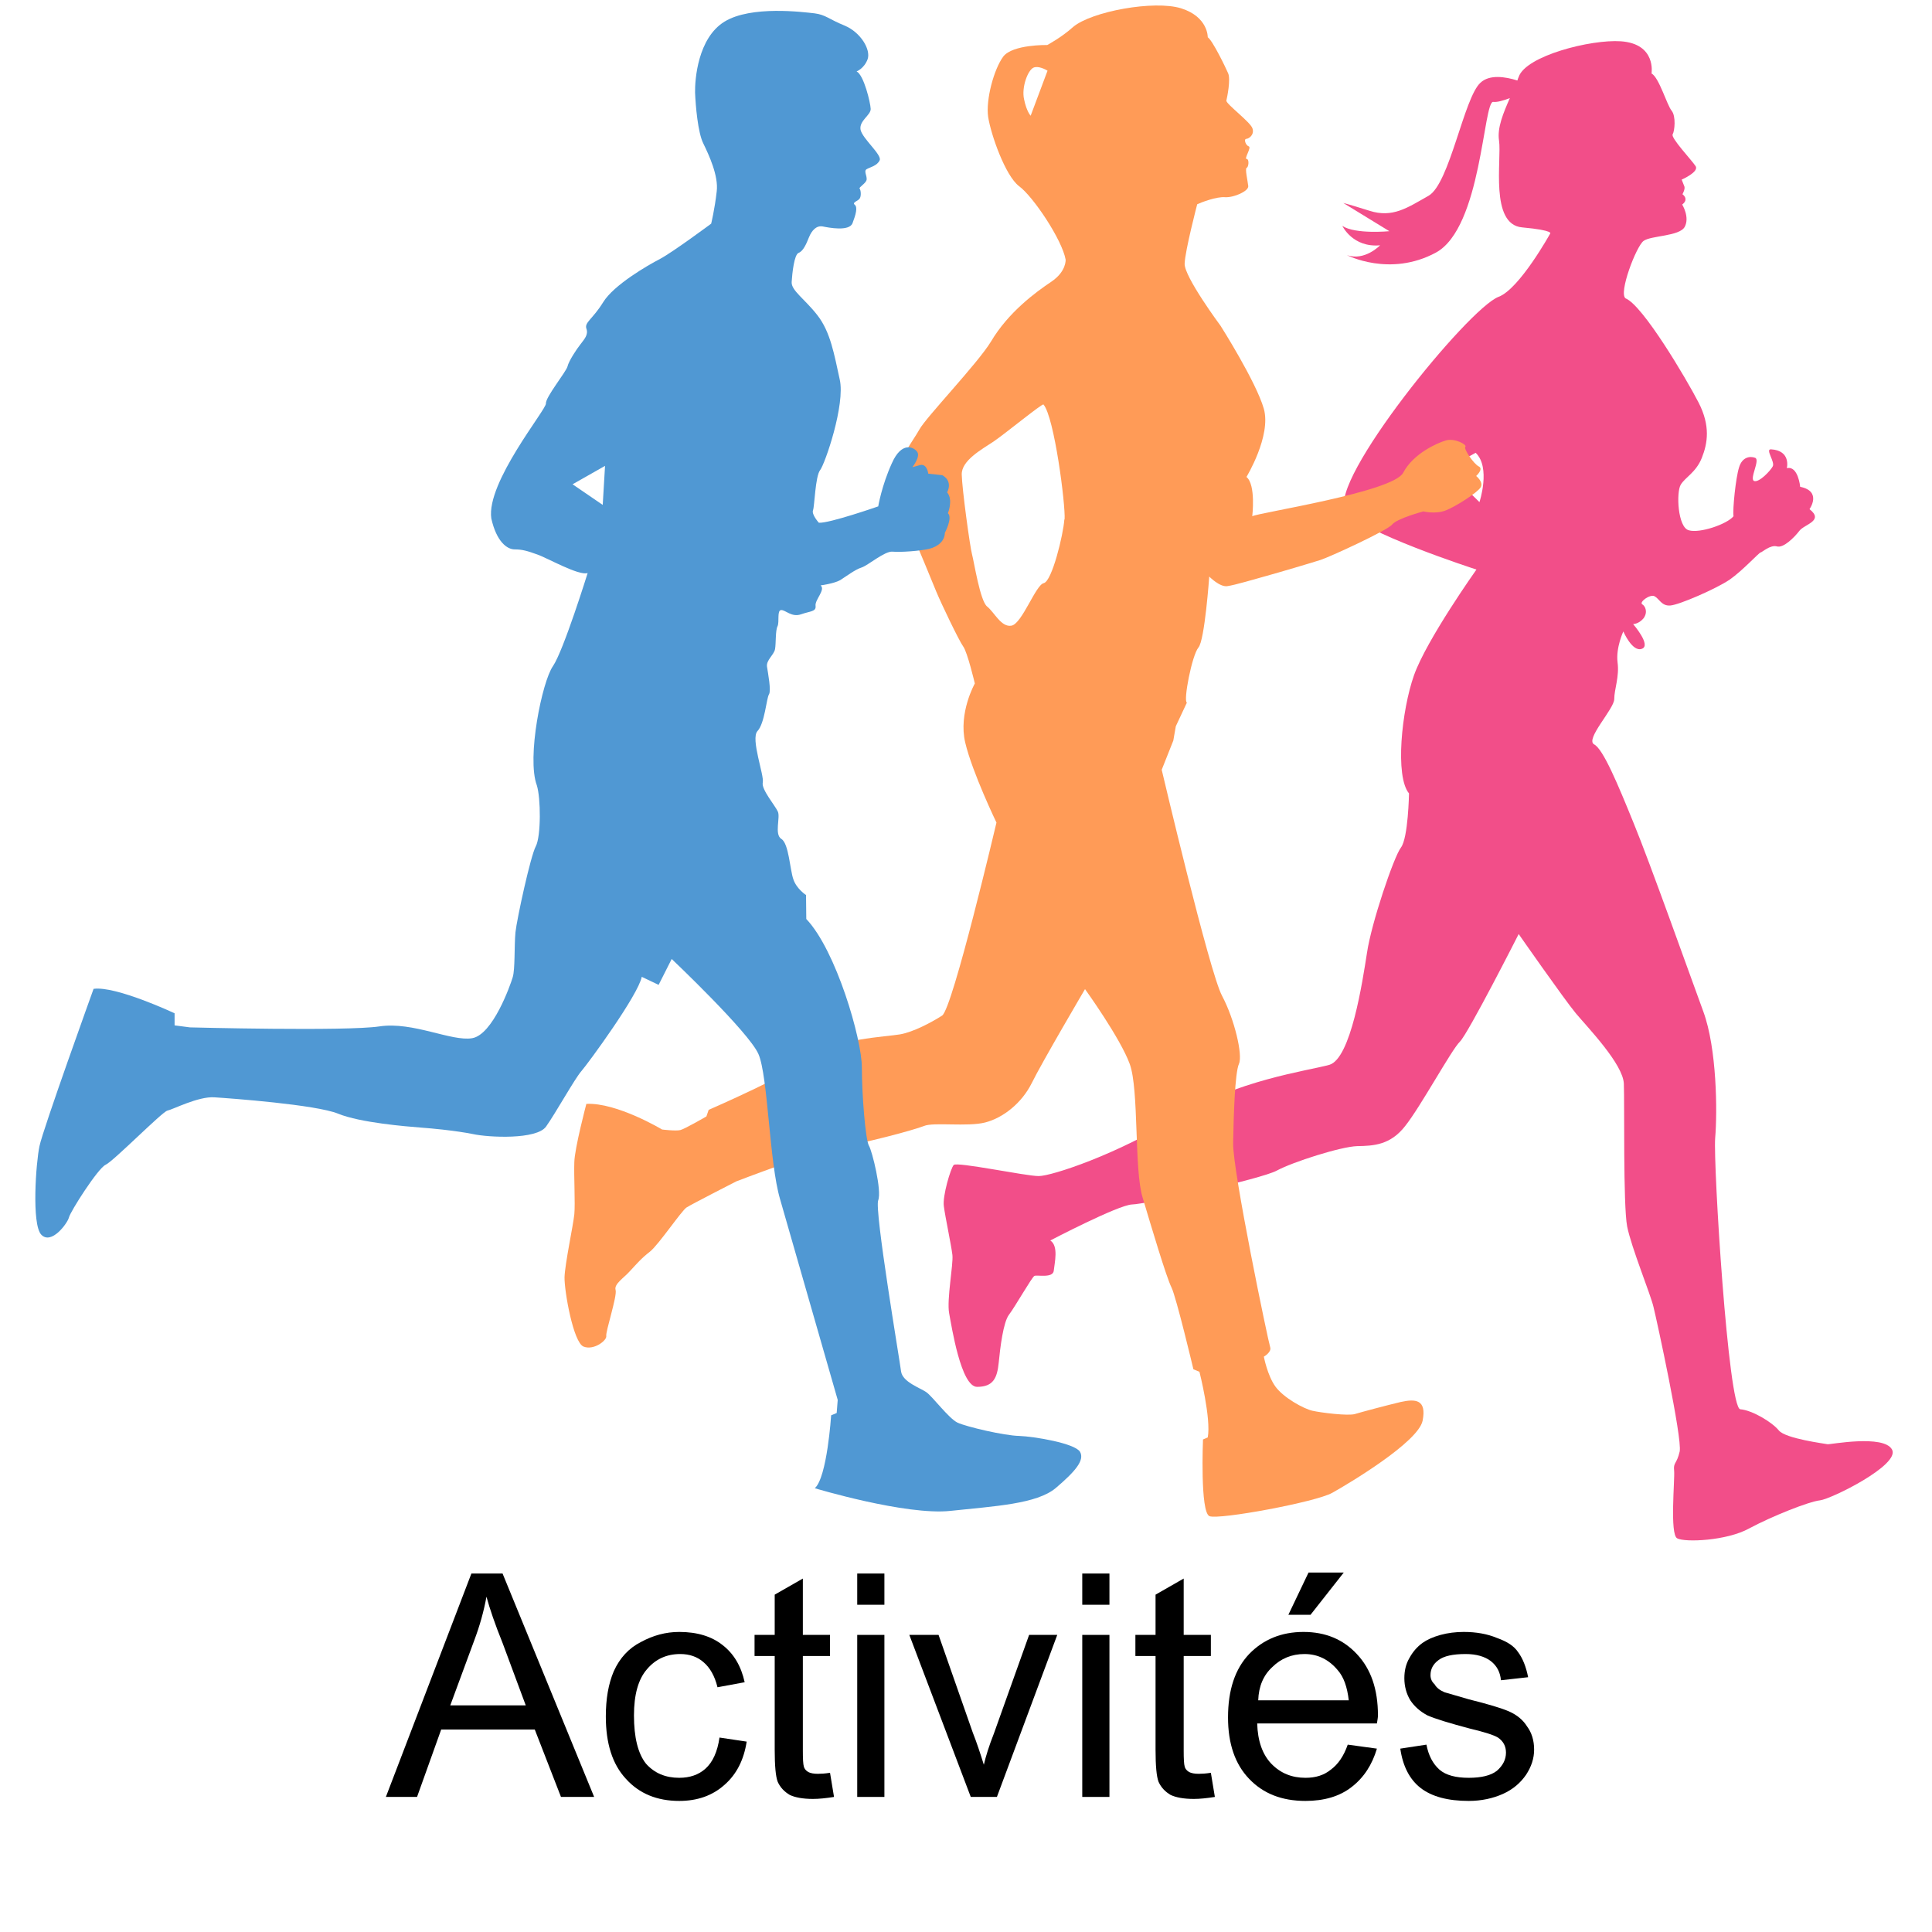
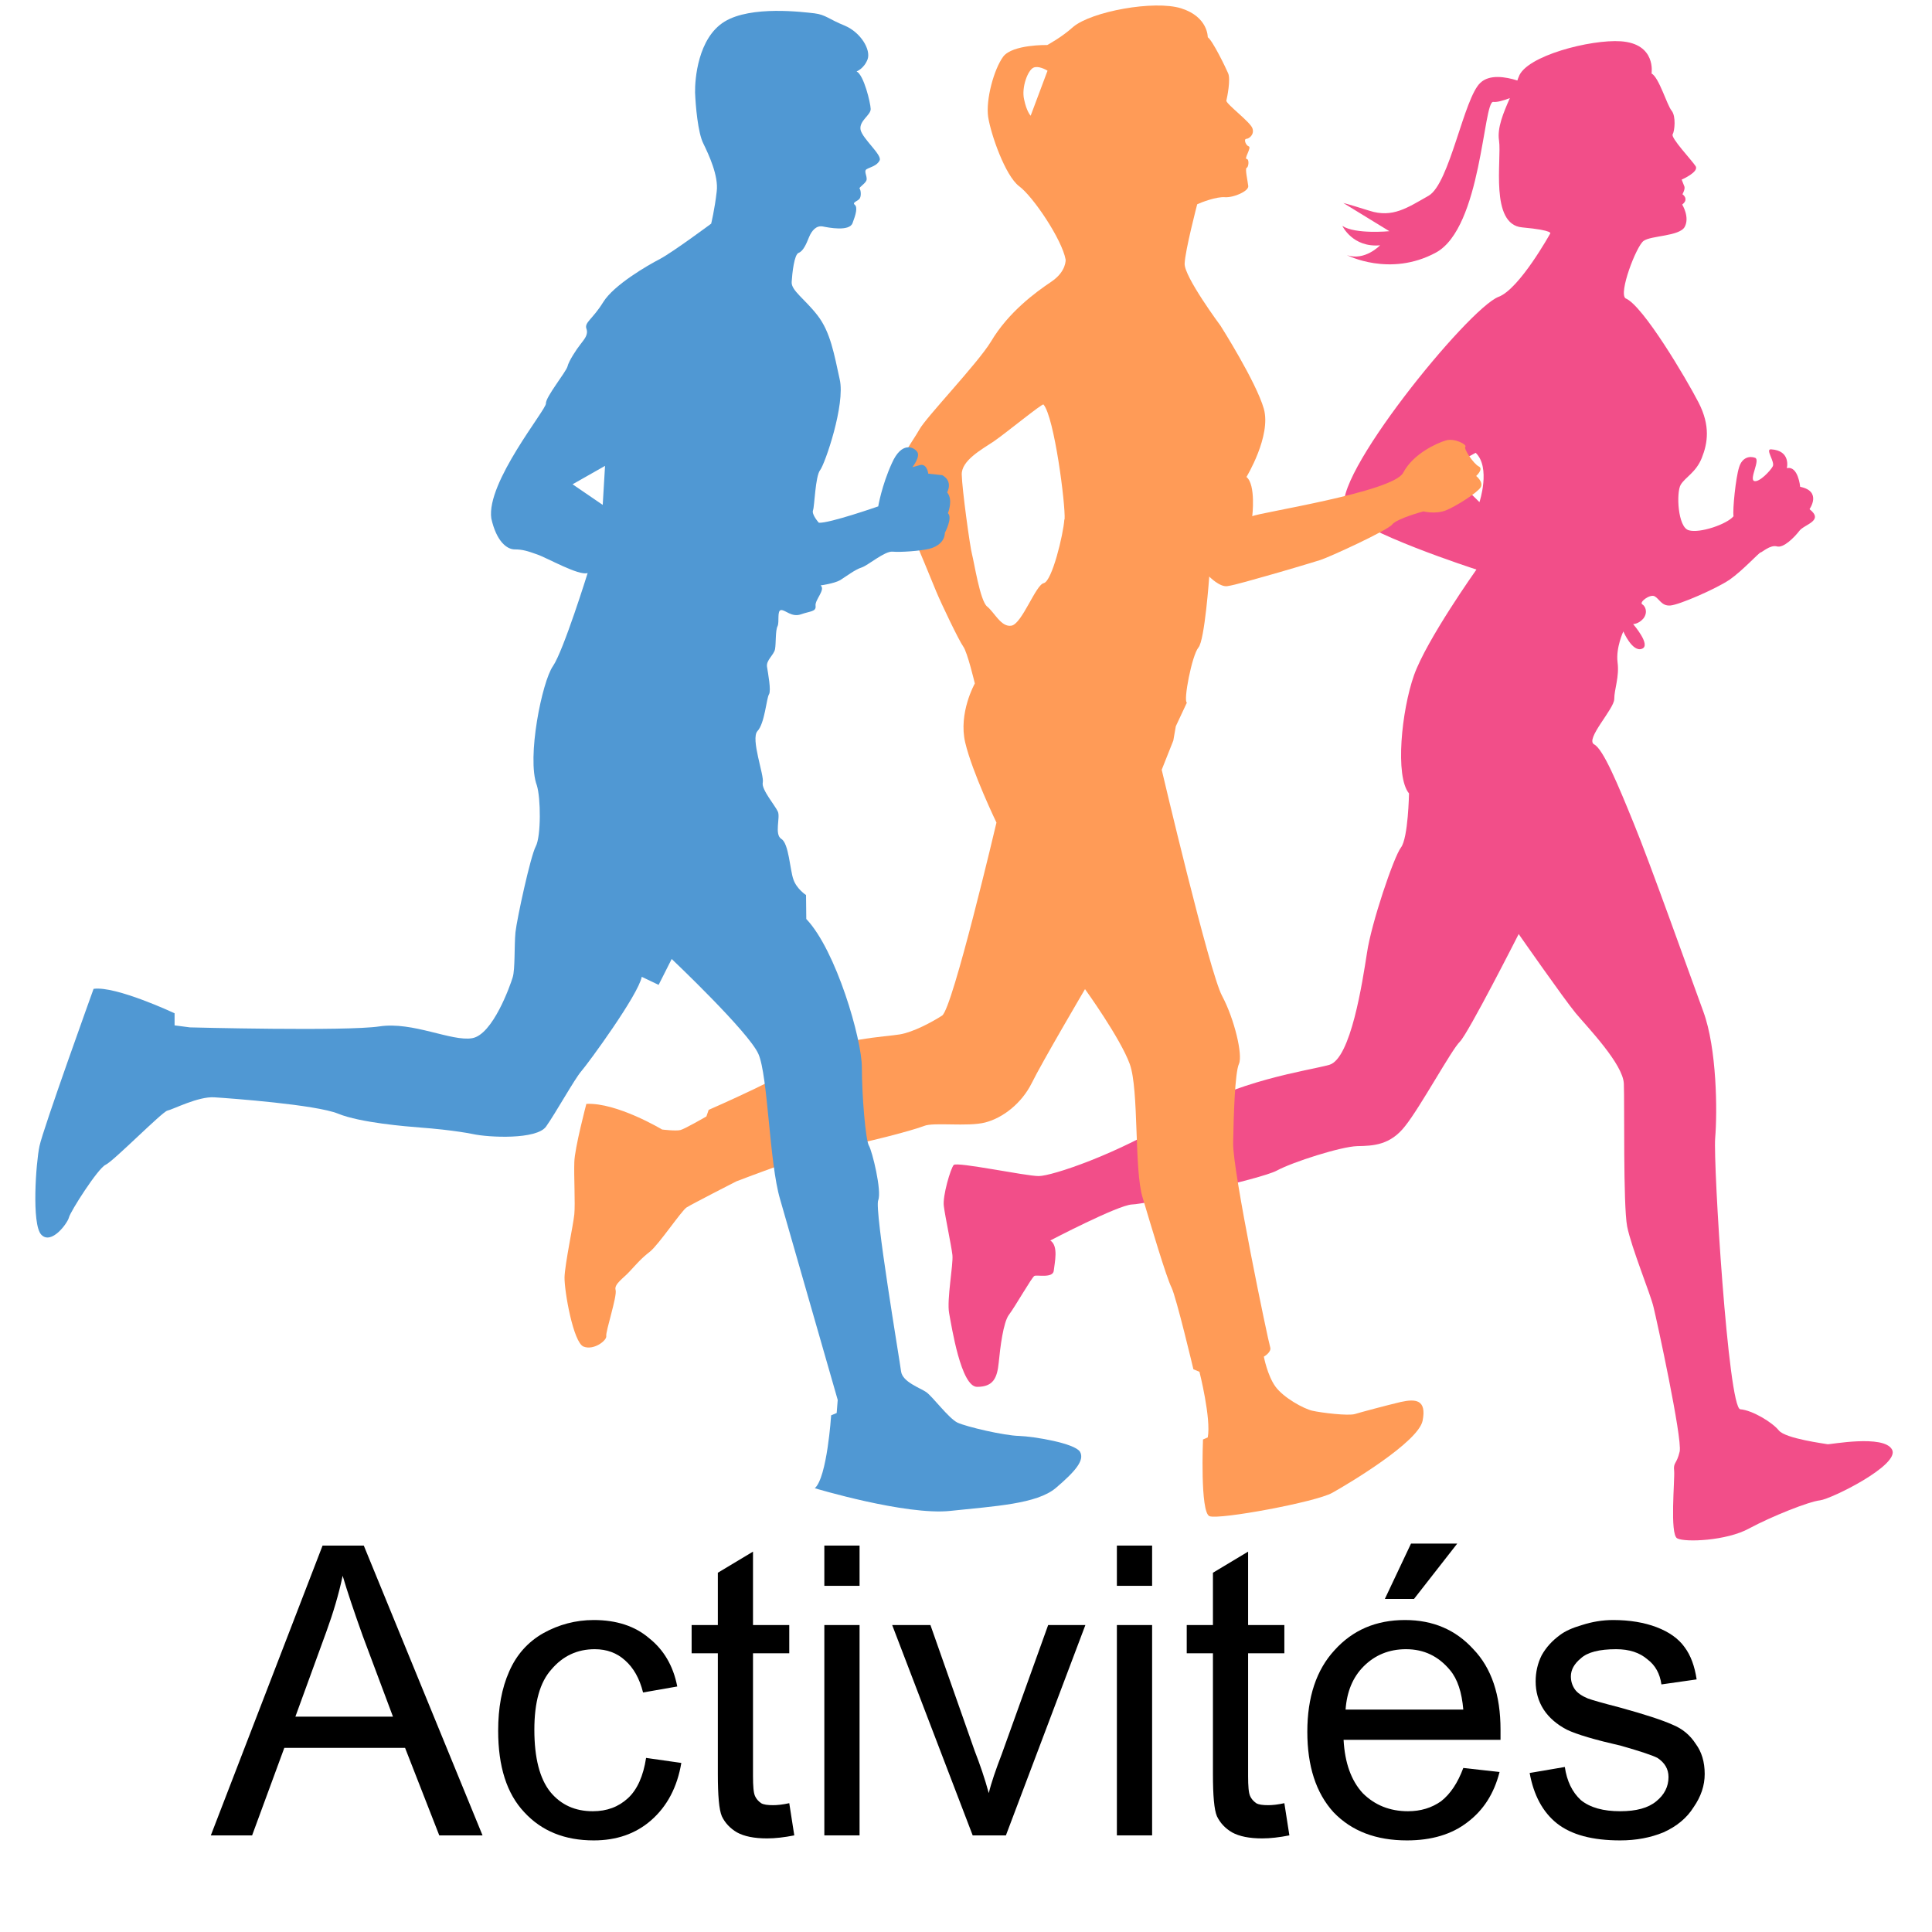
<svg xmlns="http://www.w3.org/2000/svg" width="40" zoomAndPan="magnify" viewBox="0 0 30 30" height="40" preserveAspectRatio="xMidYMid meet" version="1.0">
  <defs>
    <g />
-     <clipPath id="15550114e3">
+     <clipPath id="8e3d9f019e">
      <path d="M 14 0 L 29.516 0 L 29.516 23.953 L 14 23.953 Z M 14 0 " clip-rule="nonzero" />
    </clipPath>
-     <clipPath id="6c47f125bc">
+     <clipPath id="43a495d619">
      <path d="M 8 0 L 24 0 L 24 23.953 L 8 23.953 Z M 8 0 " clip-rule="nonzero" />
    </clipPath>
-     <clipPath id="932a9f10f3">
+     <clipPath id="c4515b1f0f">
      <path d="M 0.484 0 L 17 0 L 17 23.953 L 0.484 23.953 Z M 0.484 0 " clip-rule="nonzero" />
    </clipPath>
-     <clipPath id="a7c3b96863">
-       <path d="M 5 23 L 25 23 L 25 29.031 L 5 29.031 Z M 5 23 " clip-rule="nonzero" />
+     <clipPath id="9d05167b49">
+       <path d="M 2 22 L 28 22 L 28 29.031 L 2 29.031 Z M 2 22 " clip-rule="nonzero" />
    </clipPath>
-     <clipPath id="6de51c0228">
-       <path d="M 0.359 1 L 19 1 L 19 5 L 0.359 5 Z M 0.359 1 " clip-rule="nonzero" />
-     </clipPath>
-     <clipPath id="c1cf08efc8">
-       <rect x="0" width="20" y="0" height="7" />
+     <clipPath id="4c43a1e42c">
+       <rect x="0" width="26" y="0" height="8" />
    </clipPath>
  </defs>
-   <g clip-path="url(#15550114e3)">
+   <g clip-path="url(#8e3d9f019e)">
    <path fill="#f24e89" d="M 29.379 22.508 C 29.25 22.27 28.406 22.434 28.379 22.426 C 28.348 22.418 27.723 22.34 27.621 22.211 C 27.52 22.086 27.211 21.898 27.023 21.883 C 26.836 21.867 26.602 18.082 26.633 17.672 C 26.668 17.266 26.66 16.281 26.449 15.707 C 26.238 15.133 25.617 13.387 25.367 12.781 C 25.121 12.176 24.895 11.633 24.754 11.559 C 24.609 11.48 25.066 11.008 25.066 10.855 C 25.066 10.703 25.148 10.508 25.117 10.281 C 25.09 10.055 25.207 9.805 25.207 9.805 C 25.207 9.805 25.348 10.133 25.496 10.074 C 25.645 10.02 25.359 9.691 25.359 9.691 C 25.359 9.691 25.445 9.691 25.52 9.602 C 25.59 9.508 25.551 9.414 25.5 9.383 C 25.449 9.352 25.617 9.223 25.691 9.258 C 25.766 9.297 25.801 9.414 25.938 9.402 C 26.078 9.391 26.652 9.141 26.859 9 C 27.066 8.855 27.316 8.578 27.34 8.578 C 27.359 8.578 27.488 8.457 27.59 8.484 C 27.691 8.516 27.859 8.348 27.938 8.246 C 28.012 8.141 28.332 8.09 28.098 7.906 C 28.098 7.906 28.297 7.629 27.953 7.559 C 27.953 7.559 27.922 7.227 27.746 7.27 C 27.746 7.27 27.816 6.996 27.5 6.977 C 27.406 6.973 27.566 7.172 27.527 7.242 C 27.492 7.309 27.316 7.496 27.238 7.469 C 27.16 7.438 27.336 7.141 27.254 7.109 C 27.172 7.078 27.051 7.098 27.004 7.258 C 26.953 7.414 26.902 7.914 26.918 8.016 C 26.816 8.141 26.391 8.285 26.223 8.234 C 26.051 8.188 26.027 7.645 26.098 7.527 C 26.168 7.41 26.336 7.336 26.426 7.109 C 26.516 6.883 26.562 6.613 26.375 6.25 C 26.188 5.887 25.512 4.742 25.242 4.633 C 25.129 4.555 25.406 3.828 25.52 3.742 C 25.633 3.656 26.078 3.672 26.16 3.523 C 26.242 3.371 26.121 3.176 26.121 3.176 C 26.121 3.176 26.172 3.141 26.172 3.098 C 26.176 3.051 26.125 3.016 26.125 3.016 C 26.125 3.016 26.168 2.941 26.156 2.898 C 26.141 2.859 26.113 2.789 26.113 2.789 C 26.113 2.789 26.391 2.668 26.328 2.578 C 26.27 2.488 25.941 2.141 25.973 2.086 C 26.004 2.035 26.027 1.805 25.957 1.719 C 25.883 1.629 25.762 1.203 25.645 1.141 C 25.645 1.141 25.723 0.68 25.168 0.641 C 24.703 0.609 23.691 0.867 23.582 1.195 C 23.574 1.215 23.566 1.23 23.562 1.25 C 23.375 1.191 23.129 1.152 22.988 1.285 C 22.73 1.52 22.512 2.848 22.184 3.039 C 21.852 3.227 21.625 3.387 21.266 3.273 C 20.906 3.16 20.859 3.152 20.859 3.152 L 21.574 3.59 C 21.574 3.59 21.047 3.641 20.844 3.508 C 20.844 3.508 21.004 3.848 21.43 3.809 C 21.43 3.809 21.191 4.059 20.914 3.961 C 20.914 3.961 21.582 4.309 22.297 3.922 C 23.008 3.535 23.031 1.562 23.188 1.582 C 23.246 1.59 23.344 1.562 23.445 1.523 C 23.344 1.754 23.246 1.984 23.277 2.184 C 23.32 2.477 23.129 3.488 23.637 3.531 C 24.145 3.578 24.07 3.629 24.07 3.629 C 24.07 3.629 23.594 4.488 23.27 4.609 C 22.797 4.789 20.621 7.469 20.891 7.922 C 21.086 8.25 22.926 8.844 22.926 8.844 C 22.926 8.844 22.152 9.934 21.957 10.484 C 21.762 11.035 21.66 12.059 21.879 12.32 C 21.879 12.32 21.867 13.012 21.754 13.16 C 21.641 13.309 21.293 14.34 21.227 14.793 C 21.156 15.246 20.977 16.438 20.641 16.535 C 20.301 16.629 19.191 16.773 18.277 17.348 C 17.359 17.922 16.332 18.262 16.129 18.262 C 15.926 18.262 14.855 18.035 14.809 18.09 C 14.762 18.141 14.633 18.574 14.656 18.73 C 14.676 18.891 14.773 19.344 14.789 19.488 C 14.805 19.633 14.699 20.18 14.738 20.391 C 14.777 20.598 14.922 21.535 15.172 21.535 C 15.426 21.535 15.484 21.395 15.508 21.16 C 15.531 20.926 15.578 20.531 15.668 20.414 C 15.758 20.297 16.023 19.832 16.062 19.812 C 16.105 19.793 16.352 19.852 16.363 19.73 C 16.375 19.609 16.441 19.348 16.309 19.262 C 16.309 19.262 17.363 18.711 17.578 18.703 C 17.793 18.699 19.578 18.312 19.828 18.176 C 20.074 18.043 20.82 17.805 21.074 17.797 C 21.328 17.793 21.59 17.781 21.82 17.484 C 22.055 17.191 22.539 16.301 22.668 16.176 C 22.797 16.051 23.582 14.504 23.582 14.504 C 23.582 14.504 24.285 15.512 24.469 15.734 C 24.656 15.957 25.203 16.523 25.215 16.828 C 25.227 17.133 25.203 18.707 25.266 19.043 C 25.332 19.375 25.633 20.105 25.676 20.297 C 25.723 20.484 26.125 22.332 26.082 22.539 C 26.035 22.742 25.98 22.703 25.996 22.84 C 26.008 22.973 25.926 23.824 26.043 23.887 C 26.164 23.953 26.812 23.926 27.16 23.734 C 27.508 23.547 28.086 23.316 28.262 23.297 C 28.434 23.277 29.512 22.746 29.379 22.508 Z M 22.973 7.797 L 22.453 7.285 L 22.914 7.031 C 23.152 7.258 22.973 7.797 22.973 7.797 Z M 22.973 7.797 " fill-opacity="1" fill-rule="nonzero" />
  </g>
-   <g clip-path="url(#6c47f125bc)">
+   <g clip-path="url(#43a495d619)">
    <path fill="#ff9b57" d="M 22.922 7.391 C 22.922 7.391 23.043 7.281 22.961 7.242 C 22.879 7.199 22.723 6.965 22.754 6.938 C 22.785 6.906 22.586 6.797 22.449 6.84 C 22.316 6.879 21.945 7.043 21.789 7.34 C 21.637 7.641 19.539 7.961 19.445 8.016 C 19.445 8.016 19.504 7.527 19.355 7.406 C 19.355 7.406 19.742 6.77 19.625 6.348 C 19.504 5.926 18.953 5.059 18.953 5.059 C 18.953 5.059 18.387 4.297 18.395 4.094 C 18.402 3.891 18.59 3.172 18.59 3.172 C 18.656 3.141 18.891 3.051 19.023 3.062 C 19.16 3.07 19.387 2.969 19.383 2.891 C 19.375 2.812 19.328 2.613 19.359 2.605 C 19.387 2.598 19.402 2.473 19.359 2.469 C 19.312 2.469 19.438 2.289 19.391 2.273 C 19.344 2.258 19.309 2.16 19.352 2.156 C 19.391 2.156 19.48 2.094 19.449 1.996 C 19.422 1.898 19.035 1.613 19.043 1.562 C 19.055 1.512 19.113 1.23 19.07 1.137 C 19.031 1.047 18.832 0.633 18.754 0.578 C 18.754 0.578 18.762 0.262 18.34 0.129 C 17.922 0 16.953 0.176 16.664 0.418 C 16.488 0.578 16.262 0.699 16.262 0.699 C 16.262 0.699 15.723 0.688 15.578 0.879 C 15.434 1.074 15.305 1.547 15.344 1.816 C 15.387 2.09 15.609 2.727 15.824 2.891 C 16.043 3.051 16.492 3.723 16.547 4.031 C 16.547 4.031 16.562 4.215 16.324 4.375 C 16.086 4.535 15.66 4.844 15.387 5.305 C 15.18 5.645 14.379 6.48 14.277 6.668 C 14.172 6.855 13.961 7.113 13.973 7.312 C 13.988 7.516 14.062 8.07 14.16 8.285 C 14.258 8.5 14.465 9.008 14.539 9.188 C 14.613 9.367 14.891 9.949 14.957 10.039 C 15.023 10.129 15.137 10.613 15.137 10.613 C 15.137 10.613 14.879 11.07 14.988 11.531 C 15.098 11.996 15.473 12.773 15.473 12.773 C 15.473 12.773 14.793 15.664 14.629 15.77 C 14.465 15.875 14.18 16.027 13.973 16.062 C 13.766 16.098 12.957 16.133 12.641 16.395 C 12.324 16.66 11.004 17.234 11.004 17.234 L 10.969 17.336 C 10.969 17.336 10.633 17.531 10.566 17.547 C 10.5 17.566 10.281 17.539 10.281 17.539 C 10.281 17.539 9.578 17.117 9.105 17.141 C 9.105 17.141 8.922 17.832 8.918 18.047 C 8.91 18.262 8.934 18.688 8.918 18.855 C 8.902 19.02 8.773 19.621 8.766 19.832 C 8.762 20.047 8.902 20.848 9.062 20.91 C 9.223 20.973 9.426 20.812 9.414 20.746 C 9.402 20.676 9.586 20.125 9.559 20.031 C 9.531 19.938 9.688 19.844 9.785 19.734 C 9.887 19.625 9.953 19.543 10.094 19.434 C 10.23 19.324 10.582 18.801 10.66 18.75 C 10.738 18.699 11.434 18.344 11.434 18.344 C 11.434 18.344 12.746 17.84 13.051 17.805 C 13.352 17.77 14.195 17.547 14.348 17.484 C 14.496 17.422 15.023 17.5 15.297 17.43 C 15.574 17.359 15.863 17.133 16.02 16.82 C 16.172 16.508 16.848 15.359 16.848 15.359 C 16.848 15.359 17.398 16.121 17.543 16.523 C 17.688 16.922 17.609 18.164 17.742 18.594 C 17.871 19.027 18.113 19.84 18.191 19.992 C 18.266 20.145 18.531 21.262 18.531 21.262 L 18.625 21.301 C 18.625 21.301 18.809 22.027 18.754 22.32 L 18.68 22.352 C 18.68 22.352 18.633 23.484 18.781 23.543 C 18.93 23.602 20.434 23.324 20.688 23.18 C 20.941 23.039 22.02 22.395 22.09 22.062 C 22.156 21.73 21.98 21.719 21.75 21.77 C 21.523 21.824 21.141 21.926 21.039 21.957 C 20.934 21.988 20.52 21.938 20.379 21.906 C 20.242 21.875 19.93 21.703 19.805 21.531 C 19.68 21.359 19.625 21.066 19.625 21.066 C 19.625 21.066 19.75 20.996 19.723 20.918 C 19.695 20.84 19.141 18.188 19.148 17.75 C 19.156 17.312 19.176 16.66 19.238 16.52 C 19.301 16.383 19.168 15.824 18.977 15.465 C 18.781 15.105 18.039 11.953 18.039 11.953 L 18.219 11.5 L 18.258 11.277 L 18.43 10.91 C 18.371 10.887 18.508 10.176 18.609 10.055 C 18.707 9.945 18.777 8.953 18.777 8.953 C 18.777 8.953 18.938 9.117 19.055 9.102 C 19.176 9.086 19.5 8.988 19.672 8.941 C 19.84 8.895 20.371 8.738 20.504 8.695 C 20.641 8.652 21.543 8.238 21.617 8.145 C 21.691 8.051 22.102 7.941 22.102 7.941 C 22.102 7.941 22.289 7.988 22.449 7.926 C 22.609 7.863 22.945 7.648 22.992 7.566 C 23.039 7.484 22.922 7.391 22.922 7.391 Z M 16.004 1.797 C 16.004 1.797 15.941 1.734 15.902 1.543 C 15.859 1.355 15.961 1.09 16.047 1.051 C 16.121 1.016 16.242 1.082 16.266 1.098 Z M 16.527 8.066 C 16.512 8.297 16.336 9.027 16.207 9.055 C 16.082 9.082 15.871 9.684 15.707 9.715 C 15.547 9.746 15.438 9.504 15.328 9.418 C 15.219 9.332 15.125 8.723 15.094 8.609 C 15.062 8.496 14.938 7.586 14.934 7.371 C 14.926 7.152 15.242 6.98 15.43 6.855 C 15.613 6.73 16.184 6.262 16.203 6.281 C 16.371 6.473 16.547 7.84 16.531 8.066 Z M 16.527 8.066 " fill-opacity="1" fill-rule="nonzero" />
  </g>
-   <g clip-path="url(#932a9f10f3)">
+   <g clip-path="url(#c4515b1f0f)">
    <path fill="#5098d3" d="M 16.77 22.543 C 16.688 22.41 16.055 22.305 15.824 22.297 C 15.598 22.293 15.008 22.156 14.867 22.09 C 14.73 22.023 14.48 21.684 14.383 21.617 C 14.289 21.551 14.016 21.461 13.992 21.297 C 13.973 21.137 13.574 18.781 13.637 18.637 C 13.695 18.492 13.543 17.871 13.492 17.789 C 13.441 17.703 13.383 17.012 13.383 16.574 C 13.383 16.137 12.984 14.758 12.52 14.27 L 12.516 13.898 C 12.516 13.898 12.371 13.805 12.32 13.656 C 12.266 13.508 12.25 13.098 12.133 13.027 C 12.02 12.957 12.121 12.688 12.078 12.602 C 12.039 12.512 11.82 12.258 11.844 12.152 C 11.871 12.043 11.652 11.473 11.762 11.352 C 11.875 11.234 11.902 10.84 11.941 10.781 C 11.977 10.723 11.926 10.457 11.91 10.352 C 11.895 10.25 12.02 10.168 12.035 10.078 C 12.051 9.988 12.039 9.789 12.074 9.723 C 12.105 9.656 12.062 9.48 12.129 9.473 C 12.195 9.469 12.293 9.59 12.438 9.539 C 12.582 9.488 12.676 9.5 12.664 9.406 C 12.652 9.312 12.824 9.156 12.742 9.09 C 12.742 9.09 12.953 9.062 13.047 9.008 C 13.141 8.949 13.277 8.844 13.379 8.812 C 13.477 8.781 13.738 8.555 13.859 8.566 C 13.98 8.578 14.289 8.555 14.426 8.523 C 14.566 8.488 14.668 8.402 14.672 8.273 C 14.672 8.273 14.797 8.039 14.719 7.969 C 14.719 7.969 14.805 7.762 14.707 7.645 C 14.707 7.645 14.805 7.477 14.633 7.379 L 14.414 7.355 C 14.414 7.355 14.398 7.207 14.297 7.219 L 14.168 7.254 C 14.168 7.254 14.297 7.09 14.242 7.016 C 14.191 6.941 14 6.848 13.848 7.195 C 13.691 7.539 13.637 7.863 13.637 7.863 C 13.637 7.863 12.875 8.129 12.715 8.117 C 12.715 8.117 12.598 7.988 12.625 7.922 C 12.648 7.859 12.66 7.398 12.734 7.301 C 12.809 7.207 13.129 6.281 13.039 5.891 C 12.953 5.5 12.895 5.156 12.695 4.898 C 12.496 4.641 12.285 4.512 12.293 4.379 C 12.301 4.246 12.332 3.949 12.402 3.926 C 12.473 3.898 12.52 3.789 12.562 3.684 C 12.605 3.578 12.676 3.5 12.773 3.516 C 12.867 3.535 13.188 3.598 13.238 3.465 C 13.289 3.332 13.32 3.219 13.273 3.18 C 13.223 3.141 13.332 3.121 13.352 3.078 C 13.375 3.039 13.367 2.949 13.348 2.93 C 13.332 2.906 13.449 2.848 13.457 2.789 C 13.465 2.727 13.406 2.652 13.461 2.625 C 13.516 2.594 13.621 2.574 13.66 2.488 C 13.695 2.402 13.395 2.156 13.363 2.016 C 13.336 1.875 13.523 1.789 13.52 1.691 C 13.516 1.594 13.414 1.164 13.301 1.109 C 13.301 1.109 13.418 1.066 13.473 0.918 C 13.523 0.77 13.367 0.504 13.117 0.398 C 12.867 0.297 12.824 0.23 12.648 0.207 C 12.473 0.188 11.664 0.082 11.25 0.336 C 10.836 0.59 10.789 1.234 10.793 1.438 C 10.801 1.637 10.836 2.062 10.922 2.23 C 11.004 2.398 11.16 2.73 11.129 2.973 C 11.098 3.25 11.043 3.473 11.043 3.473 C 11.043 3.473 10.449 3.914 10.25 4.02 C 10.047 4.125 9.531 4.426 9.367 4.691 C 9.203 4.957 9.074 5.004 9.105 5.102 C 9.141 5.199 9.07 5.27 9.012 5.348 C 8.953 5.422 8.832 5.605 8.812 5.691 C 8.789 5.777 8.469 6.168 8.477 6.266 C 8.484 6.359 7.547 7.492 7.629 8.051 C 7.711 8.414 7.875 8.531 7.992 8.531 C 8.109 8.531 8.191 8.555 8.34 8.609 C 8.492 8.66 8.988 8.945 9.125 8.898 C 9.125 8.898 8.75 10.105 8.586 10.344 C 8.418 10.582 8.176 11.766 8.336 12.195 C 8.398 12.391 8.402 12.984 8.32 13.141 C 8.238 13.293 8.027 14.266 8.004 14.477 C 7.984 14.688 8 15.051 7.961 15.176 C 7.922 15.305 7.652 16.066 7.332 16.121 C 7.012 16.176 6.41 15.859 5.891 15.938 C 5.371 16.016 2.949 15.953 2.949 15.953 L 2.711 15.922 L 2.711 15.734 C 2.711 15.734 1.797 15.305 1.453 15.355 C 1.453 15.355 0.664 17.543 0.613 17.797 C 0.559 18.047 0.488 19.012 0.641 19.172 C 0.797 19.336 1.047 18.996 1.07 18.906 C 1.09 18.816 1.523 18.137 1.641 18.086 C 1.762 18.031 2.512 17.27 2.598 17.246 C 2.688 17.227 3.078 17.023 3.328 17.039 C 3.578 17.055 4.902 17.152 5.25 17.293 C 5.594 17.434 6.316 17.492 6.523 17.508 C 6.73 17.523 7.09 17.559 7.34 17.609 C 7.59 17.664 8.336 17.699 8.48 17.492 C 8.625 17.289 8.922 16.754 9.027 16.633 C 9.133 16.512 9.914 15.445 9.965 15.168 L 10.227 15.293 L 10.43 14.891 C 10.43 14.891 11.629 16.027 11.777 16.367 C 11.926 16.707 11.945 18.055 12.113 18.621 C 12.277 19.188 13.008 21.738 13.008 21.738 L 12.992 21.941 L 12.906 21.977 C 12.906 21.977 12.844 22.941 12.652 23.109 C 12.652 23.109 14.066 23.535 14.758 23.461 C 15.449 23.387 16.098 23.355 16.395 23.105 C 16.688 22.855 16.848 22.676 16.77 22.543 Z M 9.359 7.84 L 8.891 7.52 L 9.395 7.234 Z M 9.359 7.84 " fill-opacity="1" fill-rule="nonzero" />
  </g>
-   <g clip-path="url(#a7c3b96863)">
-     <g transform="matrix(1, 0, 0, 1, 5, 23)">
-       <g clip-path="url(#c1cf08efc8)">
-         <g clip-path="url(#6de51c0228)">
-           <g fill="#000000" fill-opacity="1">
-             <g transform="translate(0.991853, 4.902653)">
-               <g>
-                 <path d="M 0 0 L 1.328 -3.469 L 1.812 -3.469 L 3.234 0 L 2.719 0 L 2.312 -1.047 L 0.859 -1.047 L 0.484 0 Z M 1 -1.422 L 2.172 -1.422 L 1.812 -2.391 C 1.695 -2.68 1.613 -2.922 1.562 -3.109 C 1.52 -2.879 1.457 -2.656 1.375 -2.438 Z M 1 -1.422 " />
-               </g>
+   <g clip-path="url(#9d05167b49)">
+     <g transform="matrix(1, 0, 0, 1, 2, 22)">
+       <g clip-path="url(#4c43a1e42c)">
+         <g fill="#000000" fill-opacity="1">
+           <g transform="translate(1.289839, 6.499657)">
+             <g>
+               <path d="M -0.016 0 L 1.719 -4.5 L 2.359 -4.5 L 4.203 0 L 3.531 0 L 3 -1.359 L 1.125 -1.359 L 0.625 0 Z M 1.297 -1.844 L 2.812 -1.844 L 2.344 -3.094 C 2.207 -3.477 2.102 -3.789 2.031 -4.031 C 1.969 -3.738 1.883 -3.453 1.781 -3.172 Z M 1.297 -1.844 " />
            </g>
-             <g transform="translate(4.219235, 4.902653)">
-               <g>
-                 <path d="M 1.953 -0.922 L 2.375 -0.859 C 2.332 -0.578 2.219 -0.352 2.031 -0.188 C 1.844 -0.02 1.609 0.062 1.328 0.062 C 0.984 0.062 0.707 -0.051 0.5 -0.281 C 0.289 -0.508 0.188 -0.832 0.188 -1.25 C 0.188 -1.52 0.227 -1.754 0.312 -1.953 C 0.406 -2.16 0.547 -2.312 0.734 -2.406 C 0.922 -2.508 1.117 -2.562 1.328 -2.562 C 1.609 -2.562 1.832 -2.492 2 -2.359 C 2.176 -2.223 2.289 -2.031 2.344 -1.781 L 1.922 -1.703 C 1.879 -1.879 1.805 -2.008 1.703 -2.094 C 1.609 -2.176 1.488 -2.219 1.344 -2.219 C 1.133 -2.219 0.961 -2.141 0.828 -1.984 C 0.691 -1.828 0.625 -1.586 0.625 -1.266 C 0.625 -0.922 0.688 -0.672 0.812 -0.516 C 0.945 -0.367 1.117 -0.297 1.328 -0.297 C 1.492 -0.297 1.629 -0.344 1.734 -0.438 C 1.848 -0.539 1.922 -0.703 1.953 -0.922 Z M 1.953 -0.922 " />
-               </g>
+           </g>
+           <g transform="translate(5.485436, 6.499657)">
+             <g>
+               <path d="M 2.547 -1.203 L 3.094 -1.125 C 3.031 -0.75 2.875 -0.453 2.625 -0.234 C 2.383 -0.023 2.086 0.078 1.734 0.078 C 1.285 0.078 0.926 -0.066 0.656 -0.359 C 0.383 -0.648 0.25 -1.07 0.25 -1.625 C 0.25 -1.977 0.305 -2.285 0.422 -2.547 C 0.535 -2.805 0.711 -3.004 0.953 -3.141 C 1.191 -3.273 1.453 -3.344 1.734 -3.344 C 2.086 -3.344 2.375 -3.25 2.594 -3.062 C 2.82 -2.883 2.969 -2.633 3.031 -2.312 L 2.5 -2.219 C 2.445 -2.438 2.352 -2.602 2.219 -2.719 C 2.094 -2.832 1.938 -2.891 1.75 -2.891 C 1.477 -2.891 1.254 -2.785 1.078 -2.578 C 0.898 -2.379 0.812 -2.066 0.812 -1.641 C 0.812 -1.203 0.895 -0.879 1.062 -0.672 C 1.227 -0.473 1.445 -0.375 1.719 -0.375 C 1.938 -0.375 2.117 -0.441 2.266 -0.578 C 2.41 -0.711 2.504 -0.922 2.547 -1.203 Z M 2.547 -1.203 " />
            </g>
-             <g transform="translate(6.638591, 4.902653)">
-               <g>
-                 <path d="M 1.25 -0.375 L 1.312 0 C 1.188 0.02 1.078 0.031 0.984 0.031 C 0.828 0.031 0.707 0.008 0.625 -0.031 C 0.539 -0.082 0.477 -0.148 0.438 -0.234 C 0.406 -0.316 0.391 -0.484 0.391 -0.734 L 0.391 -2.188 L 0.078 -2.188 L 0.078 -2.516 L 0.391 -2.516 L 0.391 -3.141 L 0.828 -3.391 L 0.828 -2.516 L 1.25 -2.516 L 1.25 -2.188 L 0.828 -2.188 L 0.828 -0.719 C 0.828 -0.594 0.832 -0.508 0.844 -0.469 C 0.852 -0.438 0.875 -0.41 0.906 -0.391 C 0.945 -0.367 1 -0.359 1.062 -0.359 C 1.113 -0.359 1.176 -0.363 1.25 -0.375 Z M 1.25 -0.375 " />
-               </g>
+           </g>
+           <g transform="translate(8.630598, 6.499657)">
+             <g>
+               <path d="M 1.625 -0.5 L 1.703 0 C 1.547 0.031 1.406 0.047 1.281 0.047 C 1.082 0.047 0.926 0.016 0.812 -0.047 C 0.707 -0.109 0.629 -0.191 0.578 -0.297 C 0.535 -0.398 0.516 -0.617 0.516 -0.953 L 0.516 -2.828 L 0.109 -2.828 L 0.109 -3.266 L 0.516 -3.266 L 0.516 -4.078 L 1.062 -4.406 L 1.062 -3.266 L 1.625 -3.266 L 1.625 -2.828 L 1.062 -2.828 L 1.062 -0.922 C 1.062 -0.766 1.07 -0.66 1.094 -0.609 C 1.113 -0.566 1.145 -0.531 1.188 -0.5 C 1.227 -0.477 1.289 -0.469 1.375 -0.469 C 1.438 -0.469 1.52 -0.477 1.625 -0.5 Z M 1.625 -0.5 " />
            </g>
-             <g transform="translate(7.98294, 4.902653)">
-               <g>
-                 <path d="M 0.328 -2.984 L 0.328 -3.469 L 0.75 -3.469 L 0.75 -2.984 Z M 0.328 0 L 0.328 -2.516 L 0.75 -2.516 L 0.75 0 Z M 0.328 0 " />
-               </g>
+           </g>
+           <g transform="translate(10.37825, 6.499657)">
+             <g>
+               <path d="M 0.422 -3.875 L 0.422 -4.5 L 0.969 -4.5 L 0.969 -3.875 Z M 0.422 0 L 0.422 -3.266 L 0.969 -3.266 L 0.969 0 Z M 0.422 0 " />
            </g>
-             <g transform="translate(9.057946, 4.902653)">
-               <g>
-                 <path d="M 1.016 0 L 0.062 -2.516 L 0.516 -2.516 L 1.047 -1 C 1.109 -0.844 1.164 -0.676 1.219 -0.5 C 1.25 -0.633 1.301 -0.797 1.375 -0.984 L 1.922 -2.516 L 2.359 -2.516 L 1.422 0 Z M 1.016 0 " />
-               </g>
+           </g>
+           <g transform="translate(11.77576, 6.499657)">
+             <g>
+               <path d="M 1.328 0 L 0.078 -3.266 L 0.672 -3.266 L 1.359 -1.312 C 1.441 -1.102 1.516 -0.883 1.578 -0.656 C 1.617 -0.82 1.688 -1.023 1.781 -1.266 L 2.5 -3.266 L 3.078 -3.266 L 1.844 0 Z M 1.328 0 " />
            </g>
-             <g transform="translate(11.4773, 4.902653)">
-               <g>
-                 <path d="M 0.328 -2.984 L 0.328 -3.469 L 0.75 -3.469 L 0.75 -2.984 Z M 0.328 0 L 0.328 -2.516 L 0.75 -2.516 L 0.75 0 Z M 0.328 0 " />
-               </g>
+           </g>
+           <g transform="translate(14.92092, 6.499657)">
+             <g>
+               <path d="M 0.422 -3.875 L 0.422 -4.5 L 0.969 -4.5 L 0.969 -3.875 Z M 0.422 0 L 0.422 -3.266 L 0.969 -3.266 L 0.969 0 Z M 0.422 0 " />
            </g>
-             <g transform="translate(12.55231, 4.902653)">
-               <g>
-                 <path d="M 1.25 -0.375 L 1.312 0 C 1.188 0.02 1.078 0.031 0.984 0.031 C 0.828 0.031 0.707 0.008 0.625 -0.031 C 0.539 -0.082 0.477 -0.148 0.438 -0.234 C 0.406 -0.316 0.391 -0.484 0.391 -0.734 L 0.391 -2.188 L 0.078 -2.188 L 0.078 -2.516 L 0.391 -2.516 L 0.391 -3.141 L 0.828 -3.391 L 0.828 -2.516 L 1.25 -2.516 L 1.25 -2.188 L 0.828 -2.188 L 0.828 -0.719 C 0.828 -0.594 0.832 -0.508 0.844 -0.469 C 0.852 -0.438 0.875 -0.41 0.906 -0.391 C 0.945 -0.367 1 -0.359 1.062 -0.359 C 1.113 -0.359 1.176 -0.363 1.25 -0.375 Z M 1.25 -0.375 " />
-               </g>
+           </g>
+           <g transform="translate(16.31843, 6.499657)">
+             <g>
+               <path d="M 1.625 -0.5 L 1.703 0 C 1.547 0.031 1.406 0.047 1.281 0.047 C 1.082 0.047 0.926 0.016 0.812 -0.047 C 0.707 -0.109 0.629 -0.191 0.578 -0.297 C 0.535 -0.398 0.516 -0.617 0.516 -0.953 L 0.516 -2.828 L 0.109 -2.828 L 0.109 -3.266 L 0.516 -3.266 L 0.516 -4.078 L 1.062 -4.406 L 1.062 -3.266 L 1.625 -3.266 L 1.625 -2.828 L 1.062 -2.828 L 1.062 -0.922 C 1.062 -0.766 1.07 -0.66 1.094 -0.609 C 1.113 -0.566 1.145 -0.531 1.188 -0.5 C 1.227 -0.477 1.289 -0.469 1.375 -0.469 C 1.438 -0.469 1.52 -0.477 1.625 -0.5 Z M 1.625 -0.5 " />
            </g>
-             <g transform="translate(13.89666, 4.902653)">
-               <g>
-                 <path d="M 2.031 -0.812 L 2.484 -0.75 C 2.41 -0.5 2.281 -0.301 2.094 -0.156 C 1.906 -0.008 1.664 0.062 1.375 0.062 C 1.008 0.062 0.719 -0.051 0.5 -0.281 C 0.281 -0.508 0.172 -0.828 0.172 -1.234 C 0.172 -1.66 0.281 -1.988 0.5 -2.219 C 0.719 -2.445 1 -2.562 1.344 -2.562 C 1.688 -2.562 1.961 -2.445 2.172 -2.219 C 2.391 -1.988 2.5 -1.672 2.5 -1.266 C 2.5 -1.234 2.492 -1.191 2.484 -1.141 L 0.625 -1.141 C 0.633 -0.867 0.707 -0.66 0.844 -0.516 C 0.988 -0.367 1.164 -0.297 1.375 -0.297 C 1.531 -0.297 1.66 -0.336 1.766 -0.422 C 1.879 -0.504 1.969 -0.633 2.031 -0.812 Z M 0.641 -1.5 L 2.047 -1.5 C 2.023 -1.707 1.969 -1.863 1.875 -1.969 C 1.738 -2.133 1.566 -2.219 1.359 -2.219 C 1.16 -2.219 0.992 -2.148 0.859 -2.016 C 0.723 -1.891 0.648 -1.719 0.641 -1.5 Z M 1.109 -2.828 L 1.422 -3.484 L 1.969 -3.484 L 1.453 -2.828 Z M 1.109 -2.828 " />
-               </g>
+           </g>
+           <g transform="translate(18.06608, 6.499657)">
+             <g>
+               <path d="M 2.656 -1.047 L 3.219 -0.984 C 3.133 -0.648 2.969 -0.391 2.719 -0.203 C 2.477 -0.016 2.164 0.078 1.781 0.078 C 1.301 0.078 0.922 -0.066 0.641 -0.359 C 0.367 -0.66 0.234 -1.078 0.234 -1.609 C 0.234 -2.148 0.375 -2.57 0.656 -2.875 C 0.938 -3.188 1.301 -3.344 1.75 -3.344 C 2.188 -3.344 2.539 -3.191 2.812 -2.891 C 3.094 -2.598 3.234 -2.18 3.234 -1.641 C 3.234 -1.609 3.234 -1.555 3.234 -1.484 L 0.797 -1.484 C 0.816 -1.129 0.914 -0.852 1.094 -0.656 C 1.281 -0.469 1.516 -0.375 1.797 -0.375 C 1.992 -0.375 2.164 -0.426 2.312 -0.531 C 2.457 -0.645 2.57 -0.816 2.656 -1.047 Z M 0.828 -1.953 L 2.656 -1.953 C 2.633 -2.223 2.566 -2.426 2.453 -2.562 C 2.273 -2.781 2.047 -2.891 1.766 -2.891 C 1.504 -2.891 1.285 -2.801 1.109 -2.625 C 0.941 -2.457 0.848 -2.234 0.828 -1.953 Z M 1.438 -3.672 L 1.844 -4.531 L 2.562 -4.531 L 1.891 -3.672 Z M 1.438 -3.672 " />
            </g>
-             <g transform="translate(16.58772, 4.902653)">
-               <g>
-                 <path d="M 0.156 -0.75 L 0.562 -0.812 C 0.594 -0.645 0.66 -0.516 0.766 -0.422 C 0.867 -0.336 1.02 -0.297 1.219 -0.297 C 1.414 -0.297 1.562 -0.332 1.656 -0.406 C 1.75 -0.488 1.797 -0.582 1.797 -0.688 C 1.797 -0.789 1.754 -0.867 1.672 -0.922 C 1.609 -0.961 1.461 -1.008 1.234 -1.062 C 0.922 -1.145 0.703 -1.211 0.578 -1.266 C 0.461 -1.328 0.375 -1.406 0.312 -1.5 C 0.25 -1.602 0.219 -1.719 0.219 -1.844 C 0.219 -1.957 0.242 -2.062 0.297 -2.156 C 0.348 -2.25 0.414 -2.328 0.5 -2.391 C 0.57 -2.441 0.664 -2.484 0.781 -2.516 C 0.895 -2.547 1.016 -2.562 1.141 -2.562 C 1.336 -2.562 1.508 -2.531 1.656 -2.469 C 1.812 -2.414 1.922 -2.344 1.984 -2.25 C 2.055 -2.156 2.109 -2.023 2.141 -1.859 L 1.719 -1.812 C 1.707 -1.938 1.656 -2.035 1.562 -2.109 C 1.469 -2.18 1.336 -2.219 1.172 -2.219 C 0.973 -2.219 0.832 -2.188 0.75 -2.125 C 0.664 -2.062 0.625 -1.984 0.625 -1.891 C 0.625 -1.836 0.645 -1.789 0.688 -1.75 C 0.719 -1.695 0.77 -1.656 0.844 -1.625 C 0.883 -1.613 1.008 -1.578 1.219 -1.516 C 1.52 -1.441 1.727 -1.379 1.844 -1.328 C 1.969 -1.273 2.062 -1.195 2.125 -1.094 C 2.195 -1 2.234 -0.879 2.234 -0.734 C 2.234 -0.598 2.191 -0.469 2.109 -0.344 C 2.023 -0.219 1.906 -0.117 1.75 -0.047 C 1.594 0.023 1.414 0.062 1.219 0.062 C 0.895 0.062 0.645 -0.004 0.469 -0.141 C 0.301 -0.273 0.195 -0.477 0.156 -0.75 Z M 0.156 -0.75 " />
-               </g>
+           </g>
+           <g transform="translate(21.56446, 6.499657)">
+             <g>
+               <path d="M 0.188 -0.969 L 0.734 -1.062 C 0.766 -0.844 0.848 -0.672 0.984 -0.547 C 1.129 -0.43 1.332 -0.375 1.594 -0.375 C 1.844 -0.375 2.031 -0.426 2.156 -0.531 C 2.281 -0.633 2.344 -0.758 2.344 -0.906 C 2.344 -1.031 2.285 -1.129 2.172 -1.203 C 2.098 -1.242 1.91 -1.305 1.609 -1.391 C 1.203 -1.484 0.922 -1.566 0.766 -1.641 C 0.609 -1.723 0.488 -1.828 0.406 -1.953 C 0.32 -2.086 0.281 -2.234 0.281 -2.391 C 0.281 -2.535 0.312 -2.672 0.375 -2.797 C 0.445 -2.922 0.539 -3.023 0.656 -3.109 C 0.738 -3.172 0.852 -3.223 1 -3.266 C 1.156 -3.316 1.316 -3.344 1.484 -3.344 C 1.742 -3.344 1.969 -3.305 2.156 -3.234 C 2.352 -3.16 2.5 -3.055 2.594 -2.922 C 2.688 -2.797 2.75 -2.629 2.781 -2.422 L 2.234 -2.344 C 2.211 -2.508 2.141 -2.641 2.016 -2.734 C 1.898 -2.836 1.738 -2.891 1.531 -2.891 C 1.27 -2.891 1.086 -2.844 0.984 -2.75 C 0.879 -2.664 0.828 -2.57 0.828 -2.469 C 0.828 -2.395 0.848 -2.328 0.891 -2.266 C 0.93 -2.211 1 -2.164 1.094 -2.125 C 1.156 -2.102 1.32 -2.055 1.594 -1.984 C 1.977 -1.879 2.25 -1.789 2.406 -1.719 C 2.562 -1.656 2.68 -1.555 2.766 -1.422 C 2.859 -1.297 2.906 -1.141 2.906 -0.953 C 2.906 -0.773 2.848 -0.602 2.734 -0.438 C 2.629 -0.27 2.473 -0.141 2.266 -0.047 C 2.066 0.035 1.844 0.078 1.594 0.078 C 1.164 0.078 0.836 -0.008 0.609 -0.188 C 0.391 -0.363 0.25 -0.625 0.188 -0.969 Z M 0.188 -0.969 " />
            </g>
          </g>
        </g>
      </g>
    </g>
  </g>
</svg>
